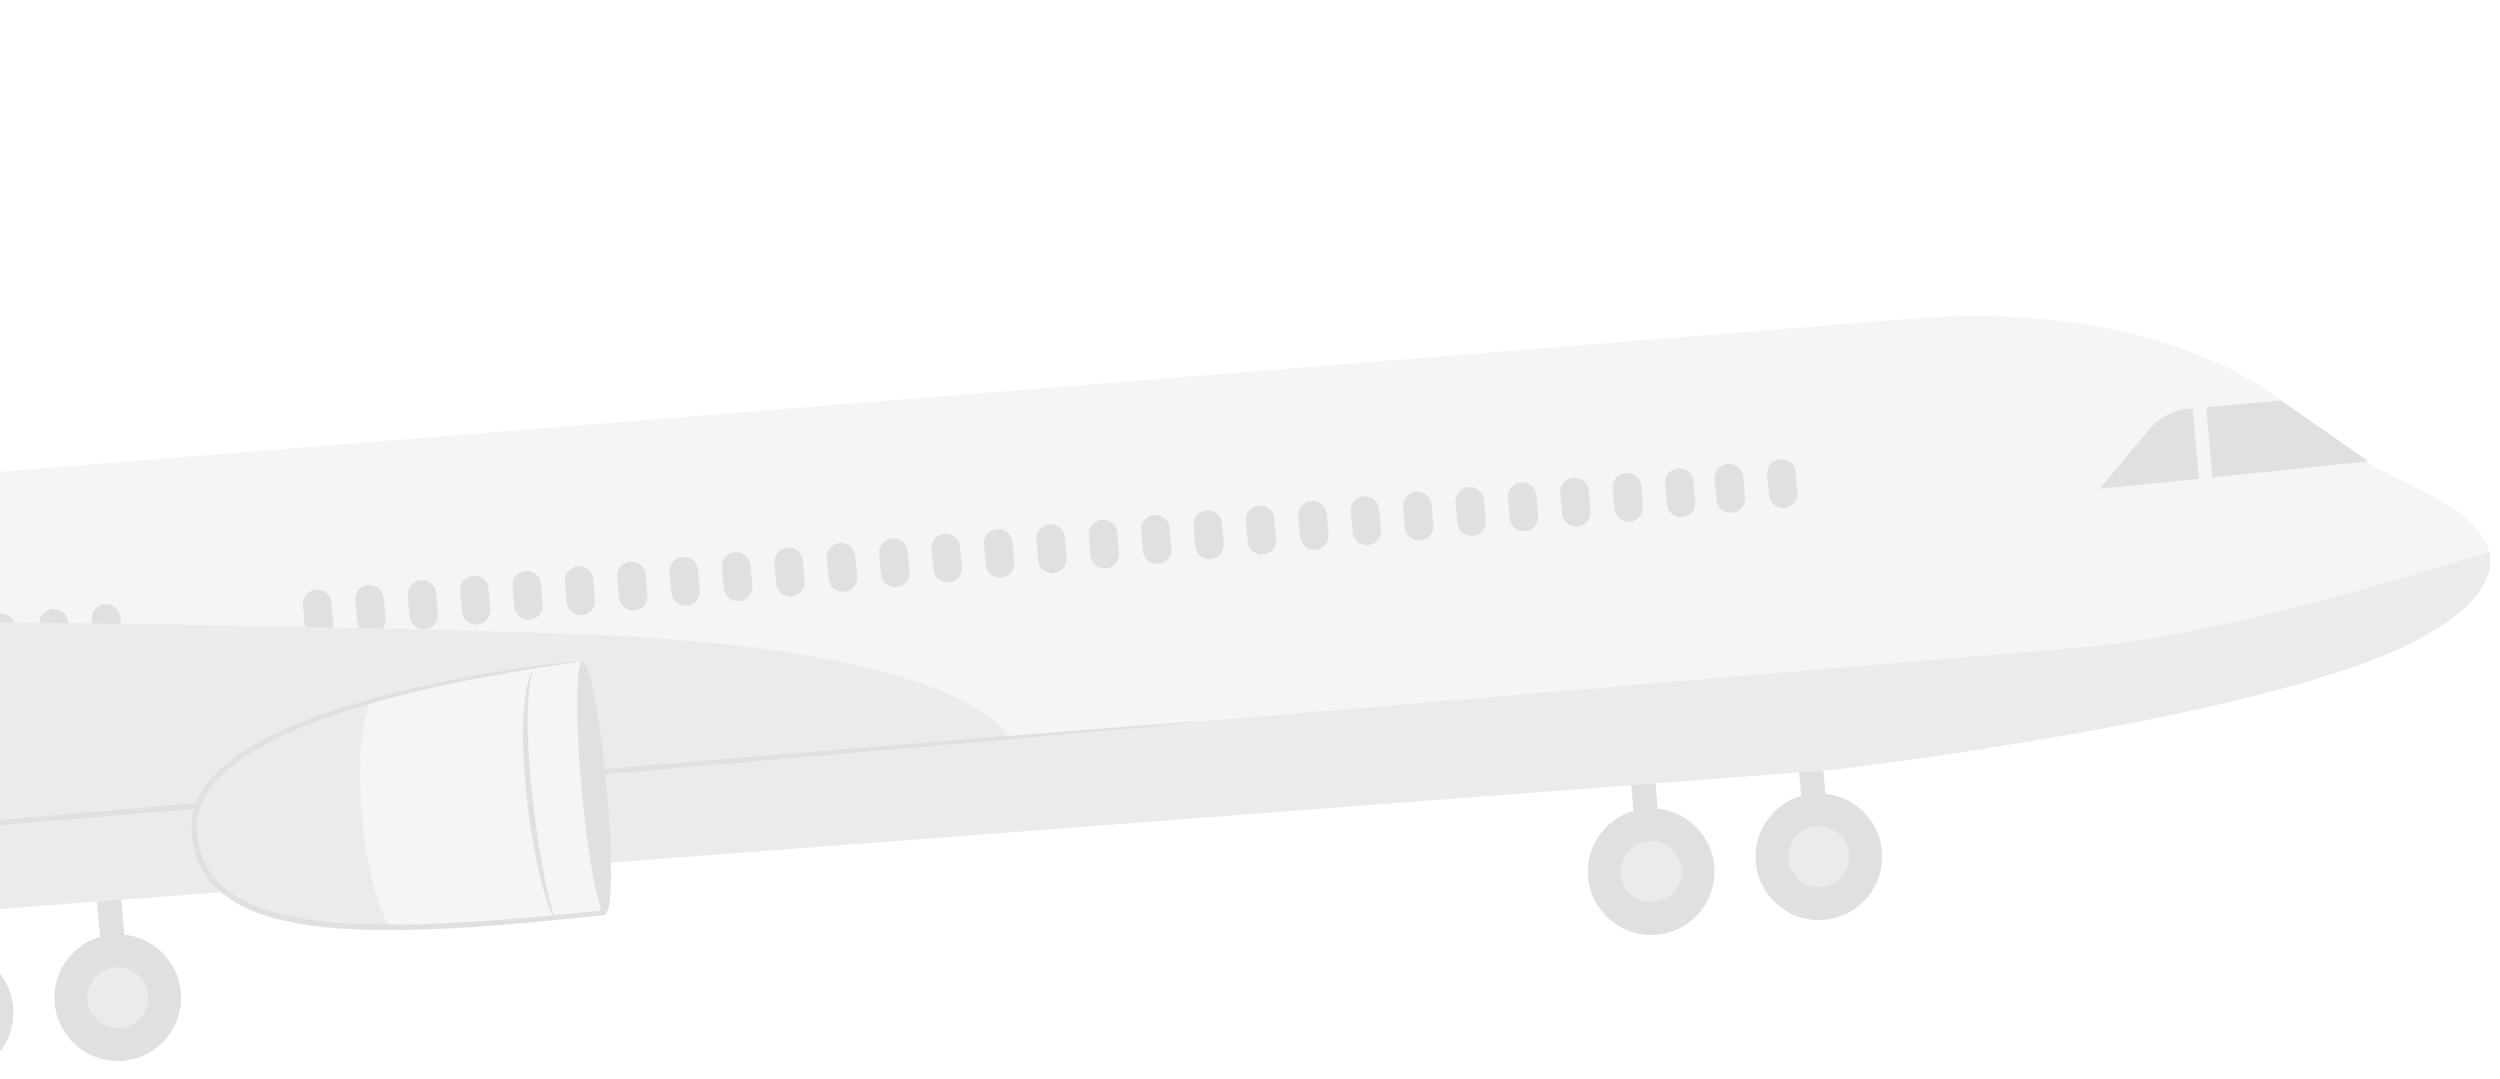
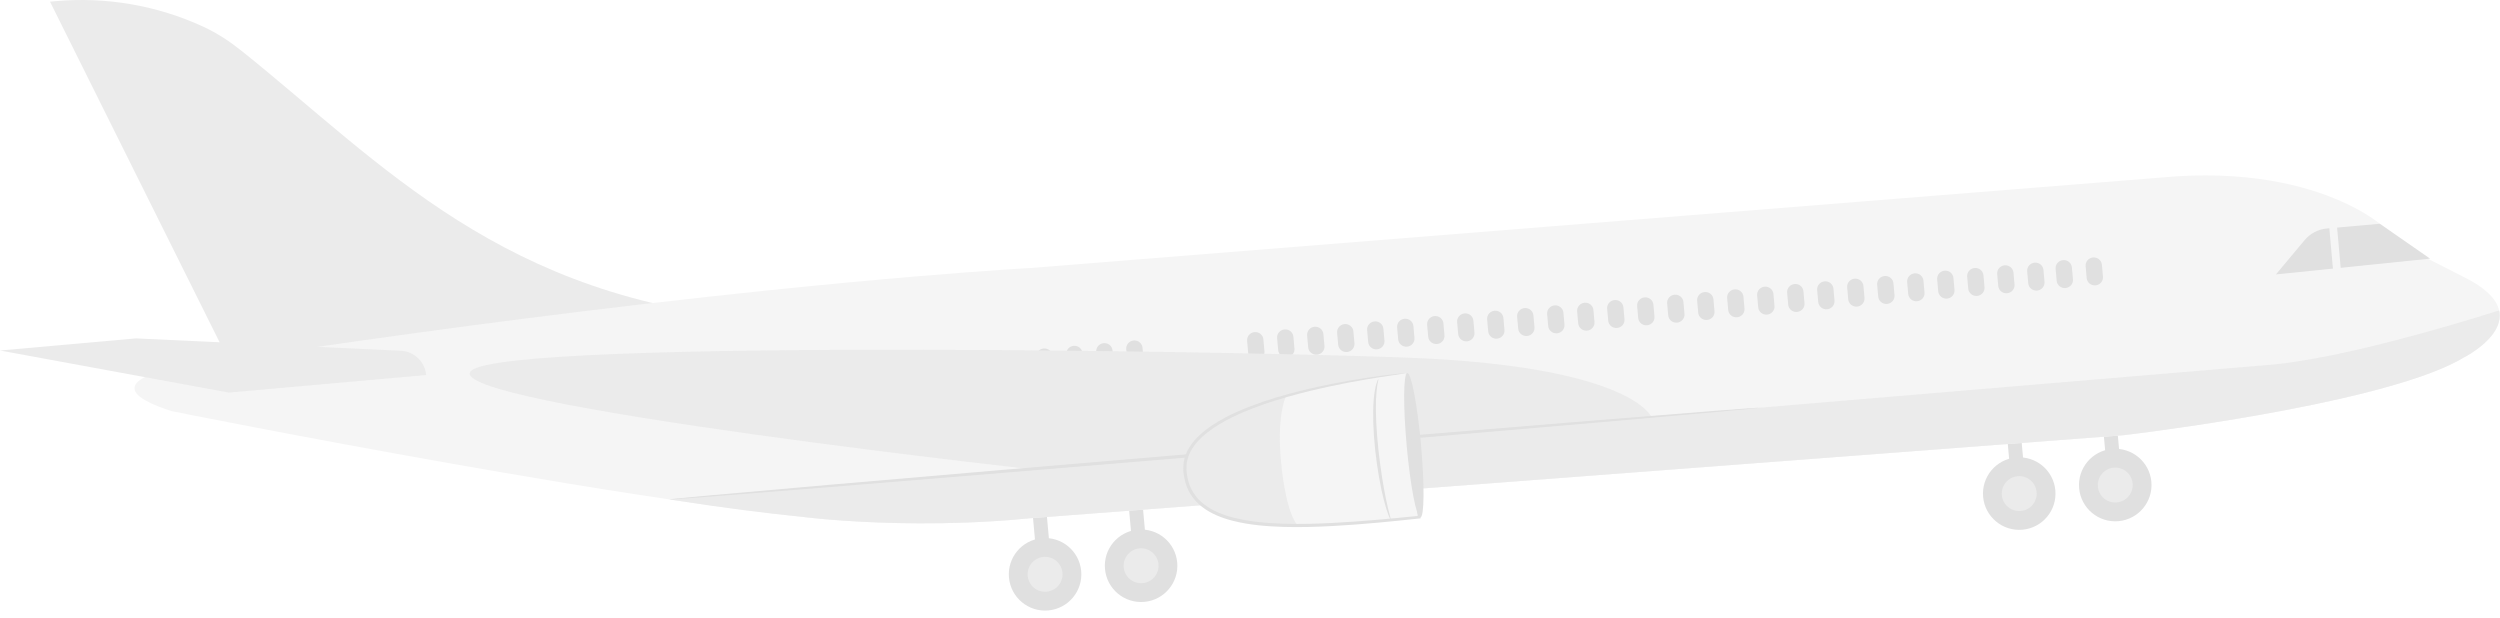
- <svg xmlns="http://www.w3.org/2000/svg" width="197" height="85" viewBox="0 0 197 85" fill="none">
-   <path d="M-3.917 69.214L-5.832 69.388L-4.92 79.436L-3.005 79.263L-3.917 69.214Z" fill="#E0E0E0" />
-   <path d="M-3.481 84.762C-0.736 84.513 1.287 82.086 1.038 79.342C0.788 76.597 -1.639 74.574 -4.383 74.823C-7.128 75.072 -9.151 77.499 -8.902 80.244C-8.653 82.989 -6.226 85.012 -3.481 84.762Z" fill="#E0E0E0" />
-   <path d="M-3.715 82.185C-2.394 82.066 -1.421 80.897 -1.54 79.577C-1.66 78.256 -2.828 77.282 -4.149 77.402C-5.47 77.522 -6.444 78.69 -6.324 80.011C-6.204 81.332 -5.036 82.305 -3.715 82.185Z" fill="#EBEBEB" />
-   <path d="M9.294 68.039L7.379 68.212L8.291 78.26L10.206 78.086L9.294 68.039Z" fill="#E0E0E0" />
-   <path d="M9.731 83.586C12.475 83.337 14.498 80.91 14.249 78.166C14 75.422 11.573 73.399 8.829 73.648C6.085 73.897 4.062 76.324 4.311 79.068C4.56 81.812 6.987 83.835 9.731 83.586Z" fill="#E0E0E0" />
-   <path d="M9.497 81.008C10.818 80.889 11.791 79.721 11.671 78.4C11.552 77.079 10.384 76.105 9.063 76.225C7.742 76.345 6.768 77.513 6.888 78.834C7.008 80.155 8.176 81.128 9.497 81.008Z" fill="#EBEBEB" />
-   <path d="M-42.579 44.842C-78.647 41.99 -95.091 23.325 -114.397 7.842C-116.063 6.505 -117.852 5.319 -119.793 4.427C-126.111 1.523 -133.096 0.305 -140.063 0.926L-140.854 0.997L-116.298 50.313L-42.579 44.842Z" fill="#EBEBEB" />
-   <path d="M130.125 58.109L128.211 58.282L129.123 68.33L131.037 68.156L130.125 58.109Z" fill="#E0E0E0" />
-   <path d="M130.563 73.656C133.307 73.407 135.33 70.98 135.08 68.236C134.831 65.492 132.405 63.469 129.661 63.718C126.916 63.967 124.894 66.394 125.143 69.138C125.392 71.882 127.818 73.905 130.563 73.656Z" fill="#E0E0E0" />
-   <path d="M130.329 71.078C131.649 70.959 132.623 69.79 132.503 68.47C132.383 67.149 131.215 66.175 129.894 66.295C128.574 66.415 127.6 67.583 127.72 68.904C127.84 70.225 129.008 71.198 130.329 71.078Z" fill="#EBEBEB" />
-   <path d="M143.337 56.933L141.423 57.106L142.335 67.155L144.249 66.981L143.337 56.933Z" fill="#E0E0E0" />
-   <path d="M143.775 72.481C146.519 72.231 148.542 69.804 148.293 67.06C148.044 64.315 145.617 62.292 142.872 62.541C140.128 62.79 138.105 65.217 138.354 67.962C138.603 70.707 141.03 72.73 143.775 72.481Z" fill="#E0E0E0" />
-   <path d="M143.54 69.902C144.861 69.782 145.835 68.615 145.715 67.294C145.595 65.973 144.427 64.999 143.106 65.119C141.785 65.239 140.812 66.407 140.932 67.728C141.052 69.049 142.22 70.022 143.54 69.902Z" fill="#EBEBEB" />
-   <path d="M-129.209 54.362C-129.206 54.398 -129.191 54.43 -129.183 54.466C-129.17 54.493 -129.162 54.525 -129.148 54.556C-129.134 54.586 -129.12 54.624 -129.1 54.664C-129.082 54.695 -129.062 54.731 -129.037 54.766C-128.987 54.853 -128.919 54.939 -128.836 55.024C-128.801 55.064 -128.765 55.103 -128.723 55.143C-128.706 55.162 -128.682 55.188 -128.659 55.208C-128.624 55.238 -128.589 55.273 -128.548 55.306C-128.345 55.466 -128.103 55.644 -127.801 55.817C-127.568 55.952 -127.308 56.091 -127.009 56.236C-126.289 56.576 -125.373 56.931 -124.224 57.304C-124.179 57.316 -124.134 57.33 -124.09 57.346C-124.09 57.346 -106.307 60.917 -85.296 64.617C-83.204 64.985 -81.083 65.357 -78.943 65.722C-75.959 66.238 -72.943 66.746 -69.933 67.244C-66.49 67.811 -63.055 68.363 -59.688 68.876C-51.318 70.171 -43.342 71.266 -36.658 71.966C-36.658 71.966 -34.843 72.192 -31.746 72.406C-30.374 72.501 -28.748 72.593 -26.919 72.662C-23.484 72.794 -19.322 72.844 -14.722 72.67C-14.287 72.653 -13.841 72.63 -13.401 72.612C-12.73 72.584 -12.054 72.546 -11.373 72.507C-11.141 72.493 -10.916 72.478 -10.686 72.463C-10.31 72.44 -9.93 72.416 -9.561 72.388C-9.238 72.365 -8.923 72.337 -8.596 72.314C-7.637 72.239 -6.659 72.152 -5.675 72.054L144.378 60.662C144.378 60.662 144.389 60.661 144.399 60.66L144.448 60.656C144.448 60.656 144.502 60.651 144.592 60.638C144.64 60.634 144.698 60.623 144.762 60.617C144.8 60.609 144.848 60.604 144.895 60.6C144.987 60.592 145.093 60.577 145.211 60.561C145.279 60.555 145.354 60.543 145.435 60.536C151.306 59.809 181.689 55.809 191.365 49.917C191.365 49.917 194.388 48.391 195.666 46.142C195.788 45.938 195.887 45.724 195.976 45.499C196.085 45.21 196.166 44.906 196.202 44.596C196.233 44.334 196.237 44.07 196.201 43.797C196.192 43.75 196.187 43.696 196.176 43.643C196.167 43.59 196.156 43.537 196.141 43.484C196.059 43.114 195.913 42.739 195.684 42.355C195.387 41.853 194.942 41.337 194.341 40.824C193.704 40.272 192.878 39.72 191.832 39.167L186.444 36.422L180.142 31.898C180.142 31.898 180.007 31.775 179.735 31.557C179.073 31.029 177.587 29.964 175.216 28.838C170.724 26.698 163.056 24.334 151.768 25.026L151.698 25.033L-6.042 37.652C-6.042 37.652 -6.167 37.658 -6.408 37.674C-6.445 37.677 -6.478 37.675 -6.52 37.678C-6.563 37.682 -6.607 37.681 -6.654 37.685C-6.778 37.696 -6.928 37.704 -7.093 37.714C-7.266 37.723 -7.454 37.734 -7.662 37.747C-7.749 37.75 -7.828 37.757 -7.915 37.764C-7.956 37.768 -8.001 37.772 -8.043 37.771C-8.129 37.779 -8.219 37.781 -8.316 37.789C-8.359 37.793 -8.406 37.798 -8.461 37.797C-8.551 37.806 -8.649 37.809 -8.751 37.818C-8.805 37.823 -8.857 37.827 -8.916 37.828C-9.018 37.837 -9.114 37.839 -9.227 37.849C-9.286 37.854 -9.345 37.86 -9.409 37.861C-9.517 37.865 -9.624 37.875 -9.736 37.885C-15.096 38.243 -26.29 39.088 -42.557 40.774C-47.564 41.296 -53.053 41.898 -58.998 42.589C-59.393 42.635 -59.788 42.681 -60.189 42.727C-60.568 42.772 -60.94 42.816 -61.32 42.86C-78.805 44.923 -100.078 47.751 -124.602 51.595C-124.602 51.595 -126.7 52.018 -128.069 52.798C-128.172 52.856 -128.269 52.919 -128.36 52.981C-128.411 53.013 -128.451 53.042 -128.497 53.074C-128.599 53.148 -128.695 53.225 -128.78 53.304C-128.824 53.351 -128.863 53.387 -128.903 53.433C-128.952 53.487 -128.991 53.533 -129.03 53.591C-129.063 53.637 -129.091 53.688 -129.119 53.739C-129.119 53.739 -129.123 53.744 -129.124 53.75C-129.146 53.796 -129.164 53.846 -129.181 53.891C-129.231 54.04 -129.239 54.202 -129.209 54.362Z" fill="#F5F5F5" />
-   <path d="M118.965 40.853C119.02 41.461 119.566 41.909 120.183 41.854C120.802 41.799 121.259 41.262 121.206 40.654L121.059 39.012C121.005 38.405 120.461 37.957 119.841 38.012C119.224 38.068 118.765 38.604 118.82 39.211L118.965 40.853Z" fill="#E0E0E0" />
-   <path d="M110.708 41.588C110.763 42.196 111.309 42.644 111.927 42.589C112.547 42.534 113.003 41.997 112.95 41.389L112.803 39.747C112.749 39.14 112.205 38.692 111.585 38.747C110.967 38.803 110.509 39.339 110.563 39.946L110.708 41.588Z" fill="#E0E0E0" />
-   <path d="M114.837 41.219C114.891 41.828 115.437 42.276 116.055 42.221C116.674 42.166 117.132 41.629 117.078 41.02L116.932 39.379C116.877 38.772 116.332 38.324 115.713 38.379C115.095 38.434 114.637 38.971 114.69 39.579L114.837 41.219Z" fill="#E0E0E0" />
-   <path d="M131.351 39.75C131.405 40.358 131.951 40.807 132.57 40.751C133.188 40.696 133.645 40.159 133.591 39.55L133.445 37.909C133.391 37.302 132.846 36.854 132.227 36.909C131.609 36.964 131.151 37.501 131.205 38.108L131.351 39.75Z" fill="#E0E0E0" />
-   <path d="M123.095 40.485C123.149 41.093 123.693 41.542 124.313 41.486C124.932 41.431 125.39 40.894 125.335 40.286L125.189 38.644C125.135 38.038 124.59 37.589 123.971 37.645C123.352 37.7 122.895 38.237 122.948 38.843L123.095 40.485Z" fill="#E0E0E0" />
-   <path d="M127.225 40.117C127.278 40.725 127.822 41.174 128.441 41.119C129.059 41.063 129.518 40.526 129.464 39.917L129.318 38.276C129.264 37.669 128.718 37.221 128.099 37.276C127.48 37.331 127.024 37.868 127.078 38.475L127.225 40.117Z" fill="#E0E0E0" />
-   <path d="M94.196 43.057C94.25 43.666 94.796 44.114 95.413 44.059C96.033 44.003 96.49 43.466 96.435 42.857L96.29 41.216C96.236 40.609 95.691 40.161 95.071 40.216C94.454 40.271 93.996 40.808 94.049 41.415L94.196 43.057Z" fill="#E0E0E0" />
-   <path d="M85.939 43.793C85.993 44.401 86.539 44.85 87.157 44.794C87.776 44.739 88.234 44.202 88.18 43.594L88.033 41.952C87.98 41.346 87.434 40.897 86.816 40.953C86.197 41.008 85.739 41.545 85.793 42.151L85.939 43.793Z" fill="#E0E0E0" />
-   <path d="M90.067 43.425C90.121 44.034 90.668 44.482 91.286 44.426C91.904 44.371 92.362 43.834 92.308 43.226L92.162 41.584C92.108 40.978 91.562 40.529 90.944 40.585C90.326 40.64 89.867 41.177 89.921 41.784L90.067 43.425Z" fill="#E0E0E0" />
-   <path d="M106.582 41.954C106.636 42.563 107.18 43.011 107.799 42.956C108.417 42.901 108.875 42.364 108.821 41.755L108.675 40.114C108.621 39.507 108.075 39.059 107.457 39.114C106.839 39.169 106.382 39.706 106.436 40.313L106.582 41.954Z" fill="#E0E0E0" />
-   <path d="M98.323 42.69C98.377 43.299 98.924 43.747 99.542 43.692C100.16 43.636 100.619 43.099 100.564 42.49L100.418 40.849C100.365 40.242 99.819 39.795 99.2 39.849C98.582 39.904 98.123 40.441 98.177 41.048L98.323 42.69Z" fill="#E0E0E0" />
-   <path d="M102.452 42.322C102.507 42.931 103.051 43.379 103.671 43.324C104.29 43.269 104.747 42.732 104.693 42.122L104.546 40.481C104.493 39.874 103.948 39.427 103.329 39.481C102.709 39.537 102.253 40.073 102.307 40.68L102.452 42.322Z" fill="#E0E0E0" />
-   <path d="M69.425 45.263C69.48 45.871 70.026 46.319 70.644 46.264C71.262 46.209 71.72 45.672 71.666 45.063L71.519 43.422C71.466 42.815 70.921 42.368 70.302 42.422C69.684 42.477 69.225 43.014 69.28 43.621L69.425 45.263Z" fill="#E0E0E0" />
-   <path d="M61.169 45.998C61.224 46.607 61.768 47.055 62.387 47C63.005 46.944 63.464 46.407 63.41 45.798L63.264 44.157C63.21 43.55 62.664 43.102 62.045 43.157C61.426 43.212 60.969 43.749 61.023 44.356L61.169 45.998Z" fill="#E0E0E0" />
-   <path d="M65.298 45.63C65.351 46.239 65.897 46.687 66.515 46.632C67.133 46.577 67.592 46.04 67.537 45.431L67.391 43.789C67.337 43.182 66.791 42.735 66.173 42.789C65.555 42.845 65.097 43.381 65.151 43.988L65.298 45.63Z" fill="#E0E0E0" />
-   <path d="M81.811 44.161C81.865 44.769 82.41 45.217 83.028 45.162C83.647 45.107 84.105 44.57 84.051 43.962L83.905 42.32C83.85 41.713 83.305 41.265 82.686 41.321C82.069 41.376 81.611 41.912 81.665 42.519L81.811 44.161Z" fill="#E0E0E0" />
-   <path d="M73.555 44.895C73.609 45.503 74.153 45.952 74.772 45.896C75.391 45.841 75.849 45.304 75.794 44.695L75.649 43.054C75.594 42.447 75.049 41.999 74.43 42.054C73.812 42.11 73.355 42.646 73.409 43.253L73.555 44.895Z" fill="#E0E0E0" />
-   <path d="M77.683 44.528C77.737 45.136 78.282 45.584 78.9 45.529C79.519 45.474 79.976 44.937 79.922 44.329L79.776 42.687C79.722 42.08 79.177 41.632 78.558 41.687C77.941 41.743 77.483 42.279 77.536 42.886L77.683 44.528Z" fill="#E0E0E0" />
-   <path d="M44.655 47.468C44.709 48.076 45.254 48.524 45.873 48.469C46.492 48.414 46.95 47.877 46.896 47.269L46.75 45.627C46.695 45.021 46.149 44.572 45.531 44.628C44.913 44.683 44.455 45.22 44.509 45.827L44.655 47.468Z" fill="#E0E0E0" />
-   <path d="M36.399 48.203C36.453 48.811 36.998 49.26 37.617 49.204C38.236 49.149 38.693 48.612 38.638 48.003L38.492 46.362C38.438 45.756 37.894 45.307 37.276 45.363C36.656 45.418 36.199 45.955 36.253 46.561L36.399 48.203Z" fill="#E0E0E0" />
-   <path d="M40.528 47.836C40.581 48.444 41.127 48.893 41.746 48.837C42.365 48.782 42.821 48.245 42.767 47.637L42.621 45.995C42.567 45.389 42.023 44.94 41.404 44.995C40.785 45.051 40.327 45.588 40.382 46.194L40.528 47.836Z" fill="#E0E0E0" />
-   <path d="M57.041 46.365C57.095 46.974 57.639 47.422 58.257 47.367C58.877 47.312 59.334 46.774 59.279 46.166L59.134 44.524C59.08 43.917 58.535 43.47 57.915 43.524C57.298 43.58 56.841 44.116 56.895 44.723L57.041 46.365Z" fill="#E0E0E0" />
-   <path d="M48.785 47.1C48.839 47.709 49.384 48.157 50.002 48.102C50.62 48.046 51.078 47.51 51.025 46.901L50.878 45.26C50.824 44.653 50.279 44.205 49.66 44.26C49.042 44.315 48.585 44.852 48.638 45.459L48.785 47.1Z" fill="#E0E0E0" />
-   <path d="M52.912 46.733C52.967 47.342 53.512 47.79 54.132 47.734C54.749 47.679 55.206 47.142 55.152 46.534L55.005 44.893C54.952 44.286 54.408 43.837 53.79 43.893C53.17 43.948 52.712 44.485 52.767 45.092L52.912 46.733Z" fill="#E0E0E0" />
-   <path d="M139.393 39.034C139.447 39.642 139.992 40.091 140.61 40.035C141.229 39.98 141.688 39.443 141.633 38.835L141.487 37.193C141.433 36.587 140.887 36.138 140.268 36.194C139.65 36.249 139.193 36.785 139.247 37.392L139.393 39.034Z" fill="#E0E0E0" />
-   <path d="M135.264 39.401C135.318 40.009 135.862 40.458 136.482 40.402C137.101 40.347 137.557 39.81 137.504 39.201L137.358 37.56C137.303 36.954 136.759 36.505 136.14 36.561C135.52 36.616 135.064 37.153 135.118 37.759L135.264 39.401Z" fill="#E0E0E0" />
-   <path d="M32.271 48.571C32.325 49.179 32.87 49.627 33.489 49.572C34.107 49.517 34.563 48.98 34.51 48.371L34.364 46.729C34.309 46.123 33.765 45.675 33.147 45.729C32.528 45.785 32.071 46.321 32.126 46.928L32.271 48.571Z" fill="#E0E0E0" />
-   <path d="M24.014 49.305C24.068 49.914 24.613 50.362 25.232 50.307C25.85 50.252 26.308 49.714 26.253 49.106L26.108 47.464C26.053 46.857 25.508 46.409 24.89 46.464C24.271 46.52 23.814 47.056 23.868 47.663L24.014 49.305Z" fill="#E0E0E0" />
-   <path d="M28.142 48.938C28.195 49.547 28.741 49.995 29.36 49.94C29.979 49.885 30.437 49.347 30.383 48.738L30.237 47.097C30.183 46.49 29.637 46.043 29.018 46.097C28.399 46.153 27.941 46.689 27.995 47.296L28.142 48.938Z" fill="#E0E0E0" />
-   <path d="M-5.003 51.562C-4.95 52.168 -4.404 52.617 -3.785 52.562C-3.167 52.507 -2.708 51.969 -2.763 51.362L-2.909 49.721C-2.962 49.114 -3.509 48.666 -4.127 48.721C-4.745 48.776 -5.204 49.314 -5.15 49.92L-5.003 51.562Z" fill="#E0E0E0" />
-   <path d="M-13.259 52.296C-13.205 52.903 -12.66 53.352 -12.042 53.297C-11.423 53.242 -10.965 52.704 -11.02 52.097L-11.165 50.456C-11.219 49.849 -11.765 49.401 -12.383 49.456C-13.002 49.511 -13.459 50.048 -13.405 50.655L-13.259 52.296Z" fill="#E0E0E0" />
-   <path d="M-9.132 51.929C-9.077 52.536 -8.531 52.985 -7.913 52.93C-7.294 52.875 -6.836 52.337 -6.89 51.729L-7.037 50.089C-7.09 49.482 -7.635 49.034 -8.255 49.089C-8.873 49.144 -9.331 49.682 -9.278 50.288L-9.132 51.929Z" fill="#E0E0E0" />
-   <path d="M7.382 50.459C7.436 51.066 7.983 51.515 8.6 51.46C9.219 51.404 9.677 50.867 9.623 50.26L9.477 48.618C9.423 48.012 8.877 47.563 8.258 47.619C7.64 47.674 7.182 48.211 7.236 48.818L7.382 50.459Z" fill="#E0E0E0" />
-   <path d="M-0.874 51.194C-0.82 51.8 -0.275 52.249 0.343 52.194C0.962 52.139 1.419 51.601 1.365 50.995L1.219 49.353C1.165 48.746 0.62 48.298 0.001 48.353C-0.617 48.409 -1.074 48.945 -1.019 49.552L-0.874 51.194Z" fill="#E0E0E0" />
-   <path d="M3.254 50.827C3.309 51.434 3.854 51.883 4.472 51.827C5.091 51.772 5.548 51.234 5.494 50.628L5.348 48.986C5.294 48.38 4.749 47.931 4.129 47.987C3.512 48.042 3.055 48.578 3.109 49.185L3.254 50.827Z" fill="#E0E0E0" />
-   <path d="M-29.772 53.767C-29.718 54.373 -29.173 54.823 -28.555 54.767C-27.936 54.712 -27.479 54.175 -27.533 53.568L-27.68 51.926C-27.733 51.32 -28.277 50.871 -28.897 50.927C-29.515 50.982 -29.972 51.519 -29.918 52.125L-29.772 53.767Z" fill="#E0E0E0" />
-   <path d="M-33.901 54.134C-33.847 54.742 -33.303 55.19 -32.685 55.135C-32.065 55.079 -31.608 54.542 -31.663 53.935L-31.808 52.294C-31.862 51.687 -32.407 51.239 -33.026 51.294C-33.644 51.349 -34.101 51.886 -34.047 52.492L-33.901 54.134Z" fill="#E0E0E0" />
-   <path d="M-17.389 52.664C-17.335 53.271 -16.789 53.72 -16.17 53.665C-15.552 53.609 -15.095 53.072 -15.149 52.465L-15.295 50.824C-15.349 50.218 -15.894 49.77 -16.512 49.824C-17.131 49.879 -17.589 50.416 -17.535 51.023L-17.389 52.664Z" fill="#E0E0E0" />
-   <path d="M-25.646 53.399C-25.592 54.006 -25.045 54.455 -24.426 54.4C-23.808 54.344 -23.351 53.807 -23.405 53.2L-23.551 51.559C-23.605 50.952 -24.15 50.504 -24.768 50.559C-25.386 50.614 -25.846 51.151 -25.791 51.758L-25.646 53.399Z" fill="#E0E0E0" />
-   <path d="M-21.516 53.032C-21.462 53.639 -20.917 54.088 -20.299 54.033C-19.68 53.977 -19.223 53.44 -19.277 52.833L-19.423 51.192C-19.477 50.586 -20.021 50.137 -20.641 50.192C-21.259 50.247 -21.716 50.784 -21.662 51.391L-21.516 53.032Z" fill="#E0E0E0" />
-   <path d="M-37.877 54.488C-37.823 55.094 -37.278 55.544 -36.66 55.488C-36.041 55.433 -35.583 54.895 -35.637 54.289L-35.782 52.647C-35.836 52.041 -36.383 51.593 -37.002 51.648C-37.619 51.703 -38.077 52.239 -38.024 52.846L-37.877 54.488Z" fill="#E0E0E0" />
-   <path d="M196.177 43.644C196.168 43.591 196.157 43.538 196.142 43.486C187.378 46.239 174.494 49.909 165.331 50.903L-55.651 69.488C-47.282 70.782 -43.342 71.264 -36.658 71.964C-36.658 71.964 -34.843 72.191 -31.746 72.404C-30.374 72.5 -28.748 72.591 -26.919 72.66C-23.485 72.792 -19.323 72.842 -14.722 72.669C-14.287 72.652 -13.841 72.629 -13.401 72.61C-12.73 72.583 -12.053 72.544 -11.373 72.505C-11.141 72.491 -10.917 72.476 -10.686 72.461C-10.31 72.438 -9.93 72.414 -9.561 72.387C-9.238 72.363 -8.923 72.336 -8.596 72.312C-7.637 72.238 -6.659 72.151 -5.675 72.052L144.378 60.66C144.378 60.66 144.389 60.661 144.399 60.66L144.448 60.655C144.448 60.655 144.502 60.65 144.591 60.637C144.639 60.632 144.698 60.622 144.762 60.616C144.8 60.607 144.848 60.603 144.895 60.599C144.987 60.59 145.093 60.575 145.21 60.56C145.279 60.553 145.354 60.541 145.435 60.534C151.306 59.806 181.689 55.807 191.365 49.915C191.365 49.915 194.388 48.39 195.666 46.14C195.787 45.936 195.887 45.722 195.975 45.498C196.085 45.208 196.166 44.904 196.202 44.595C196.233 44.332 196.236 44.069 196.201 43.796C196.192 43.751 196.187 43.697 196.177 43.644Z" fill="#EBEBEB" />
-   <path d="M79.489 58.123C79.489 58.123 76.905 51.585 48.766 50.105C32.372 49.241 -78.186 47.173 -82.912 51.797C-87.638 56.422 -1.68 65.805 -1.68 65.805L79.489 58.123Z" fill="#EBEBEB" />
-   <path d="M-89.095 52.369L-116.263 54.788L-147.735 48.996L-129.031 47.331L-92.602 49.031C-90.759 49.103 -89.258 50.533 -89.095 52.369Z" fill="#EBEBEB" />
-   <path d="M94.388 56.87C94.399 56.993 60.817 59.918 19.39 63.402C-22.05 66.888 -55.642 69.613 -55.653 69.489C-55.663 69.365 -22.087 66.442 19.353 62.956C60.779 59.472 94.378 56.748 94.388 56.87Z" fill="#E0E0E0" />
-   <path d="M45.708 52.123C45.708 52.123 14.72 55.257 15.298 65.398C15.803 74.248 28.807 73.902 47.539 71.93L45.708 52.123Z" fill="#F5F5F5" />
-   <path d="M47.712 71.965C48.255 71.916 48.291 67.43 47.794 61.946C47.296 56.462 46.452 52.056 45.909 52.105C45.366 52.154 45.329 56.64 45.827 62.124C46.325 67.609 47.169 72.015 47.712 71.965Z" fill="#E0E0E0" />
-   <path d="M43.646 72.328C43.617 72.339 43.499 72.089 43.309 71.624C43.134 71.154 42.911 70.464 42.688 69.6C42.237 67.869 41.794 65.438 41.494 62.73C41.205 60.021 41.142 57.543 41.286 55.756C41.367 54.862 41.498 54.144 41.626 53.658C41.788 53.178 41.89 52.923 41.92 52.932C41.948 52.944 41.902 53.218 41.795 53.696C41.722 54.185 41.64 54.892 41.601 55.775C41.539 57.542 41.651 59.992 41.939 62.683C42.237 65.372 42.627 67.794 42.996 69.528C43.349 71.268 43.71 72.302 43.646 72.328Z" fill="#E0E0E0" />
-   <path d="M30.859 73.08C21.482 73.096 15.634 71.275 15.298 65.398C15.014 60.431 21.699 57.315 29.211 55.254C29.211 55.254 27.922 57.945 28.534 64.301C29.262 71.843 30.859 73.08 30.859 73.08Z" fill="#EBEBEB" />
-   <path d="M45.708 52.123C45.714 52.115 45.731 52.231 45.759 52.461C45.789 52.724 45.827 53.064 45.875 53.494C45.975 54.444 46.114 55.782 46.291 57.473C46.638 60.976 47.13 65.934 47.722 71.913L47.741 72.094L47.558 72.113C43.932 72.501 39.919 72.915 35.608 73.151C33.453 73.263 31.223 73.339 28.935 73.273C26.65 73.2 24.292 73.03 21.954 72.444C20.417 72.06 18.911 71.47 17.658 70.505C16.409 69.546 15.514 68.127 15.245 66.621C15.153 66.25 15.131 65.87 15.089 65.496C15.086 65.119 15.096 64.73 15.139 64.356C15.285 63.612 15.537 62.89 15.95 62.279C16.744 61.032 17.86 60.104 18.996 59.33C21.294 57.797 23.746 56.857 26.034 56.051C28.338 55.276 30.528 54.698 32.536 54.23C36.56 53.304 39.862 52.802 42.146 52.492C43.288 52.338 44.178 52.24 44.782 52.182C45.063 52.159 45.29 52.14 45.471 52.124C45.624 52.115 45.718 52.117 45.708 52.123C45.698 52.129 45.633 52.148 45.477 52.17C45.298 52.197 45.073 52.23 44.794 52.272C44.161 52.367 43.285 52.498 42.172 52.664C39.899 53.028 36.609 53.577 32.611 54.539C30.613 55.025 28.438 55.618 26.154 56.402C23.891 57.215 21.463 58.164 19.227 59.672C18.124 60.429 17.052 61.334 16.314 62.505C15.926 63.078 15.703 63.743 15.568 64.423C15.532 64.767 15.523 65.116 15.525 65.468C15.566 65.823 15.586 66.184 15.676 66.533C15.933 67.952 16.759 69.25 17.934 70.156C19.113 71.063 20.563 71.638 22.066 72.011C24.349 72.586 26.682 72.758 28.949 72.834C31.219 72.901 33.44 72.832 35.587 72.727C39.883 72.504 43.894 72.11 47.521 71.747L47.356 71.948C46.847 66.011 46.425 61.086 46.127 57.608C45.99 55.895 45.88 54.541 45.803 53.577C45.77 53.132 45.745 52.778 45.724 52.506C45.706 52.26 45.702 52.13 45.708 52.123Z" fill="#E0E0E0" />
-   <path d="M179.735 31.557L172.457 32.205C171.257 32.313 170.148 32.891 169.376 33.815L165.434 38.527L186.642 36.355L179.735 31.557Z" fill="#E0E0E0" />
-   <path d="M172.749 31.82L173.295 37.94L174.364 37.844L173.819 31.725L172.749 31.82Z" fill="#F5F5F5" />
+ <svg xmlns="http://www.w3.org/2000/svg" width="344" height="85" viewBox="0 0 344 85" fill="none">
+   <path d="M143.817 68.447L141.902 68.621L142.814 78.669L144.729 78.495L143.817 68.447Z" fill="#E0E0E0" />
+   <path d="M144.254 83.995C146.998 83.746 149.022 81.319 148.772 78.574C148.523 75.829 146.096 73.806 143.351 74.055C140.607 74.304 138.584 76.731 138.833 79.476C139.082 82.221 141.509 84.244 144.254 83.995Z" fill="#E0E0E0" />
+   <path d="M144.02 81.418C145.341 81.298 146.314 80.13 146.194 78.809C146.074 77.488 144.906 76.514 143.586 76.634C142.265 76.754 141.291 77.922 141.411 79.243C141.531 80.564 142.699 81.537 144.02 81.418Z" fill="#EBEBEB" />
+   <path d="M157.028 67.271L155.114 67.445L156.026 77.492L157.94 77.318L157.028 67.271Z" fill="#E0E0E0" />
+   <path d="M157.466 82.818C160.21 82.569 162.233 80.142 161.984 77.398C161.735 74.654 159.308 72.631 156.564 72.88C153.819 73.129 151.797 75.556 152.046 78.3C152.295 81.044 154.722 83.067 157.466 82.818Z" fill="#E0E0E0" />
+   <path d="M157.232 80.241C158.553 80.121 159.526 78.953 159.406 77.632C159.286 76.311 158.118 75.338 156.798 75.457C155.477 75.577 154.503 76.745 154.623 78.066C154.743 79.387 155.911 80.361 157.232 80.241Z" fill="#EBEBEB" />
+   <path d="M105.156 44.074C69.088 41.222 52.643 22.557 33.338 7.074C31.672 5.737 29.883 4.551 27.942 3.659C21.624 0.755 14.639 -0.463 7.671 0.158L6.881 0.229L31.436 49.545L105.156 44.074Z" fill="#EBEBEB" />
+   <path d="M277.86 57.341L275.946 57.515L276.858 67.562L278.772 67.388L277.86 57.341Z" fill="#E0E0E0" />
+   <path d="M278.297 72.888C281.042 72.639 283.064 70.212 282.815 67.468C282.566 64.724 280.14 62.701 277.395 62.95C274.651 63.199 272.628 65.626 272.877 68.37C273.127 71.114 275.553 73.137 278.297 72.888Z" fill="#E0E0E0" />
+   <path d="M278.063 70.311C279.384 70.191 280.358 69.023 280.238 67.702C280.118 66.381 278.95 65.407 277.629 65.527C276.308 65.647 275.335 66.815 275.455 68.136C275.575 69.457 276.742 70.43 278.063 70.311Z" fill="#EBEBEB" />
+   <path d="M291.072 56.165L289.158 56.339L290.07 66.387L291.984 66.213L291.072 56.165Z" fill="#E0E0E0" />
+   <path d="M291.509 71.713C294.254 71.463 296.277 69.037 296.028 66.292C295.779 63.547 293.352 61.524 290.607 61.773C287.862 62.022 285.839 64.449 286.089 67.194C286.338 69.939 288.765 71.962 291.509 71.713Z" fill="#E0E0E0" />
+   <path d="M291.275 69.135C292.596 69.015 293.57 67.847 293.45 66.526C293.33 65.205 292.162 64.231 290.841 64.351C289.52 64.471 288.547 65.639 288.667 66.96C288.786 68.281 289.954 69.254 291.275 69.135Z" fill="#EBEBEB" />
+   <path d="M18.526 53.594C18.529 53.631 18.543 53.662 18.552 53.699C18.564 53.725 18.573 53.757 18.587 53.789C18.601 53.818 18.614 53.856 18.634 53.896C18.653 53.928 18.672 53.964 18.698 53.998C18.748 54.085 18.816 54.172 18.898 54.256C18.934 54.296 18.97 54.335 19.012 54.375C19.029 54.395 19.053 54.42 19.075 54.44C19.111 54.47 19.146 54.505 19.187 54.538C19.39 54.698 19.632 54.876 19.934 55.049C20.167 55.184 20.426 55.323 20.726 55.468C21.446 55.808 22.362 56.163 23.511 56.536C23.555 56.549 23.601 56.562 23.644 56.578C23.644 56.578 41.428 60.149 62.439 63.85C64.531 64.217 66.652 64.59 68.792 64.954C71.775 65.47 74.792 65.978 77.802 66.476C81.244 67.044 84.68 67.595 88.047 68.109C96.416 69.403 104.392 70.498 111.077 71.198C111.077 71.198 112.892 71.425 115.989 71.638C117.361 71.733 118.987 71.825 120.816 71.894C124.25 72.026 128.412 72.076 133.013 71.903C133.448 71.885 133.894 71.862 134.334 71.844C135.005 71.817 135.681 71.778 136.362 71.739C136.594 71.725 136.818 71.71 137.049 71.695C137.425 71.672 137.805 71.648 138.174 71.62C138.496 71.597 138.811 71.569 139.139 71.546C140.098 71.472 141.076 71.385 142.06 71.286L292.113 59.894C292.113 59.894 292.124 59.893 292.134 59.892L292.183 59.888C292.183 59.888 292.237 59.883 292.326 59.87C292.375 59.866 292.433 59.855 292.497 59.85C292.535 59.841 292.583 59.837 292.63 59.832C292.722 59.824 292.828 59.809 292.946 59.793C293.014 59.787 293.089 59.775 293.17 59.768C299.041 59.041 329.423 55.041 339.1 49.149C339.1 49.149 342.123 47.623 343.401 45.374C343.522 45.17 343.622 44.956 343.71 44.731C343.819 44.442 343.901 44.138 343.937 43.828C343.968 43.566 343.971 43.303 343.936 43.03C343.927 42.982 343.922 42.928 343.911 42.875C343.902 42.822 343.891 42.769 343.876 42.717C343.794 42.346 343.648 41.971 343.419 41.587C343.121 41.086 342.677 40.569 342.075 40.056C341.439 39.504 340.613 38.952 339.566 38.399L334.179 35.654L327.877 31.13C327.877 31.13 327.742 31.008 327.469 30.789C326.807 30.261 325.322 29.196 322.95 28.07C318.459 25.93 310.79 23.566 299.502 24.259L299.433 24.265L141.692 36.884C141.692 36.884 141.568 36.89 141.327 36.906C141.29 36.91 141.256 36.907 141.214 36.91C141.172 36.914 141.127 36.913 141.08 36.917C140.957 36.929 140.807 36.936 140.641 36.946C140.469 36.955 140.281 36.967 140.072 36.98C139.985 36.982 139.907 36.989 139.82 36.996C139.778 37 139.734 37.004 139.691 37.003C139.606 37.011 139.515 37.013 139.419 37.022C139.376 37.026 139.329 37.03 139.274 37.03C139.184 37.038 139.086 37.041 138.984 37.05C138.93 37.055 138.878 37.06 138.818 37.06C138.716 37.069 138.621 37.071 138.508 37.081C138.449 37.086 138.39 37.092 138.325 37.093C138.218 37.097 138.111 37.107 137.999 37.117C132.638 37.475 121.445 38.32 105.177 40.007C100.171 40.528 94.682 41.13 88.736 41.821C88.342 41.867 87.947 41.913 87.546 41.959C87.167 42.004 86.795 42.048 86.415 42.092C68.93 44.155 47.657 46.983 23.133 50.827C23.133 50.827 21.035 51.25 19.666 52.03C19.562 52.088 19.465 52.151 19.375 52.213C19.324 52.245 19.283 52.274 19.238 52.306C19.136 52.38 19.04 52.458 18.955 52.536C18.91 52.583 18.871 52.619 18.831 52.666C18.783 52.719 18.744 52.765 18.705 52.823C18.671 52.869 18.644 52.92 18.616 52.971C18.616 52.971 18.611 52.976 18.611 52.982C18.588 53.028 18.57 53.078 18.554 53.123C18.504 53.272 18.496 53.434 18.526 53.594Z" fill="#F5F5F5" />
+   <path d="M266.7 40.085C266.754 40.693 267.301 41.141 267.918 41.086C268.537 41.031 268.994 40.494 268.94 39.886L268.794 38.244C268.74 37.638 268.195 37.189 267.576 37.245C266.959 37.3 266.5 37.837 266.554 38.443L266.7 40.085Z" fill="#E0E0E0" />
+   <path d="M258.443 40.82C258.498 41.428 259.044 41.877 259.662 41.821C260.281 41.766 260.738 41.229 260.685 40.621L260.538 38.979C260.484 38.373 259.939 37.924 259.32 37.98C258.702 38.035 258.243 38.572 258.298 39.178L258.443 40.82Z" fill="#E0E0E0" />
+   <path d="M262.571 40.452C262.626 41.06 263.172 41.508 263.79 41.453C264.409 41.398 264.867 40.861 264.813 40.253L264.666 38.611C264.612 38.004 264.067 37.556 263.448 37.611C262.83 37.667 262.372 38.203 262.425 38.811L262.571 40.452Z" fill="#E0E0E0" />
+   <path d="M279.086 38.982C279.14 39.591 279.686 40.039 280.305 39.984C280.923 39.928 281.38 39.391 281.326 38.782L281.18 37.141C281.126 36.534 280.581 36.087 279.962 36.141C279.344 36.196 278.885 36.733 278.94 37.34L279.086 38.982Z" fill="#E0E0E0" />
+   <path d="M270.829 39.717C270.884 40.325 271.428 40.774 272.048 40.718C272.667 40.663 273.124 40.126 273.07 39.518L272.923 37.877C272.87 37.27 272.325 36.821 271.706 36.877C271.086 36.932 270.63 37.469 270.683 38.076L270.829 39.717Z" fill="#E0E0E0" />
+   <path d="M274.959 39.349C275.013 39.958 275.557 40.406 276.175 40.351C276.794 40.295 277.253 39.758 277.198 39.149L277.053 37.508C276.998 36.901 276.452 36.454 275.833 36.508C275.215 36.563 274.759 37.1 274.813 37.707L274.959 39.349Z" fill="#E0E0E0" />
+   <path d="M241.93 42.289C241.985 42.898 242.531 43.346 243.148 43.291C243.768 43.235 244.224 42.698 244.17 42.089L244.025 40.448C243.97 39.841 243.426 39.394 242.806 39.448C242.189 39.503 241.731 40.04 241.784 40.647L241.93 42.289Z" fill="#E0E0E0" />
+   <path d="M233.674 43.025C233.728 43.633 234.273 44.082 234.892 44.026C235.511 43.971 235.969 43.434 235.914 42.826L235.768 41.184C235.714 40.578 235.169 40.129 234.55 40.185C233.932 40.24 233.474 40.777 233.528 41.383L233.674 43.025Z" fill="#E0E0E0" />
+   <path d="M237.802 42.657C237.855 43.266 238.403 43.714 239.02 43.659C239.638 43.603 240.097 43.067 240.042 42.458L239.897 40.817C239.843 40.21 239.296 39.762 238.679 39.817C238.061 39.872 237.601 40.409 237.656 41.016L237.802 42.657Z" fill="#E0E0E0" />
+   <path d="M254.316 41.187C254.371 41.795 254.915 42.243 255.534 42.188C256.152 42.133 256.61 41.596 256.556 40.987L256.41 39.346C256.355 38.739 255.81 38.291 255.192 38.346C254.573 38.402 254.117 38.938 254.171 39.545L254.316 41.187Z" fill="#E0E0E0" />
+   <path d="M246.058 41.922C246.112 42.531 246.658 42.979 247.276 42.924C247.895 42.868 248.354 42.331 248.299 41.722L248.153 40.081C248.099 39.474 247.553 39.027 246.934 39.081C246.317 39.136 245.858 39.673 245.911 40.28L246.058 41.922Z" fill="#E0E0E0" />
+   <path d="M250.187 41.554C250.241 42.163 250.786 42.611 251.406 42.556C252.024 42.501 252.482 41.964 252.428 41.355L252.281 39.713C252.228 39.106 251.682 38.659 251.064 38.713C250.444 38.769 249.987 39.305 250.041 39.912L250.187 41.554Z" fill="#E0E0E0" />
+   <path d="M217.16 44.495C217.214 45.103 217.76 45.551 218.378 45.496C218.997 45.441 219.455 44.904 219.4 44.296L219.254 42.654C219.201 42.047 218.655 41.6 218.037 41.654C217.419 41.71 216.96 42.247 217.014 42.853L217.16 44.495Z" fill="#E0E0E0" />
+   <path d="M208.904 45.23C208.958 45.839 209.503 46.287 210.122 46.232C210.74 46.176 211.199 45.639 211.144 45.03L210.999 43.389C210.945 42.782 210.398 42.334 209.78 42.389C209.161 42.444 208.704 42.981 208.757 43.588L208.904 45.23Z" fill="#E0E0E0" />
+   <path d="M213.032 44.863C213.086 45.471 213.631 45.919 214.25 45.864C214.868 45.809 215.326 45.272 215.272 44.663L215.126 43.021C215.071 42.415 214.526 41.967 213.908 42.022C213.289 42.077 212.832 42.614 212.886 43.22L213.032 44.863Z" fill="#E0E0E0" />
+   <path d="M229.546 43.393C229.6 44.001 230.145 44.45 230.763 44.394C231.382 44.339 231.84 43.802 231.786 43.194L231.639 41.552C231.585 40.946 231.04 40.497 230.421 40.553C229.803 40.608 229.346 41.145 229.4 41.751L229.546 43.393Z" fill="#E0E0E0" />
+   <path d="M221.29 44.127C221.344 44.735 221.888 45.184 222.507 45.128C223.126 45.073 223.583 44.536 223.529 43.927L223.383 42.286C223.329 41.68 222.784 41.231 222.165 41.287C221.546 41.342 221.09 41.879 221.144 42.485L221.29 44.127Z" fill="#E0E0E0" />
+   <path d="M225.417 43.76C225.472 44.368 226.017 44.816 226.634 44.761C227.254 44.706 227.711 44.169 227.657 43.561L227.511 41.919C227.456 41.313 226.912 40.864 226.292 40.92C225.675 40.975 225.218 41.511 225.271 42.118L225.417 43.76Z" fill="#E0E0E0" />
+   <path d="M192.389 46.7C192.444 47.309 192.989 47.756 193.608 47.702C194.227 47.646 194.684 47.109 194.631 46.501L194.484 44.86C194.43 44.253 193.884 43.805 193.266 43.86C192.647 43.915 192.19 44.452 192.244 45.059L192.389 46.7Z" fill="#E0E0E0" />
+   <path d="M184.134 47.435C184.188 48.044 184.733 48.492 185.352 48.437C185.971 48.381 186.428 47.844 186.373 47.235L186.227 45.595C186.173 44.988 185.629 44.539 185.01 44.595C184.391 44.65 183.934 45.187 183.988 45.794L184.134 47.435Z" fill="#E0E0E0" />
+   <path d="M188.263 47.068C188.316 47.676 188.862 48.125 189.48 48.069C190.1 48.014 190.556 47.477 190.502 46.869L190.356 45.227C190.302 44.621 189.757 44.172 189.139 44.228C188.52 44.283 188.062 44.82 188.116 45.426L188.263 47.068Z" fill="#E0E0E0" />
+   <path d="M204.776 45.597C204.83 46.206 205.374 46.654 205.992 46.599C206.612 46.544 207.068 46.006 207.014 45.398L206.869 43.756C206.814 43.149 206.27 42.702 205.65 42.756C205.032 42.812 204.575 43.348 204.63 43.955L204.776 45.597Z" fill="#E0E0E0" />
+   <path d="M196.52 46.332C196.574 46.941 197.119 47.389 197.736 47.334C198.355 47.279 198.813 46.742 198.759 46.133L198.613 44.492C198.559 43.885 198.013 43.437 197.395 43.492C196.777 43.547 196.32 44.084 196.373 44.691L196.52 46.332Z" fill="#E0E0E0" />
+   <path d="M200.647 45.965C200.701 46.574 201.247 47.022 201.866 46.967C202.484 46.911 202.941 46.375 202.887 45.766L202.74 44.125C202.687 43.518 202.142 43.07 201.524 43.125C200.905 43.18 200.447 43.717 200.501 44.324L200.647 45.965Z" fill="#E0E0E0" />
+   <path d="M287.127 38.266C287.182 38.874 287.726 39.323 288.345 39.267C288.964 39.212 289.422 38.675 289.368 38.067L289.222 36.425C289.167 35.819 288.622 35.37 288.003 35.426C287.385 35.481 286.928 36.018 286.982 36.624L287.127 38.266Z" fill="#E0E0E0" />
+   <path d="M282.999 38.633C283.053 39.242 283.597 39.69 284.217 39.635C284.836 39.579 285.292 39.042 285.239 38.433L285.092 36.792C285.038 36.186 284.494 35.737 283.875 35.793C283.255 35.848 282.798 36.385 282.853 36.992L282.999 38.633Z" fill="#E0E0E0" />
+   <path d="M180.006 47.803C180.06 48.411 180.605 48.859 181.224 48.804C181.841 48.749 182.298 48.212 182.245 47.603L182.098 45.962C182.044 45.355 181.5 44.907 180.882 44.962C180.263 45.017 179.806 45.554 179.86 46.16L180.006 47.803Z" fill="#E0E0E0" />
+   <path d="M171.749 48.538C171.803 49.146 172.348 49.594 172.967 49.539C173.585 49.484 174.042 48.946 173.988 48.338L173.842 46.696C173.788 46.09 173.243 45.641 172.625 45.697C172.006 45.752 171.548 46.288 171.603 46.895L171.749 48.538Z" fill="#E0E0E0" />
+   <path d="M175.877 48.17C175.93 48.779 176.476 49.227 177.095 49.172C177.714 49.117 178.171 48.579 178.118 47.971L177.972 46.329C177.917 45.722 177.372 45.275 176.753 45.329C176.134 45.385 175.676 45.922 175.73 46.528L175.877 48.17Z" fill="#E0E0E0" />
+   <path d="M142.732 50.794C142.785 51.401 143.331 51.85 143.95 51.794C144.568 51.739 145.026 51.201 144.972 50.595L144.826 48.953C144.772 48.346 144.226 47.898 143.608 47.953C142.989 48.009 142.531 48.546 142.585 49.152L142.732 50.794Z" fill="#E0E0E0" />
+   <path d="M134.476 51.529C134.53 52.135 135.074 52.585 135.693 52.529C136.312 52.474 136.769 51.936 136.715 51.329L136.57 49.688C136.516 49.081 135.97 48.633 135.351 48.688C134.733 48.744 134.276 49.28 134.33 49.887L134.476 51.529Z" fill="#E0E0E0" />
+   <path d="M138.603 51.161C138.657 51.768 139.204 52.217 139.822 52.162C140.441 52.107 140.899 51.569 140.845 50.962L140.698 49.321C140.645 48.714 140.099 48.266 139.48 48.321C138.862 48.377 138.404 48.914 138.457 49.52L138.603 51.161Z" fill="#E0E0E0" />
+   <path d="M155.117 49.691C155.171 50.298 155.717 50.747 156.334 50.692C156.954 50.636 157.412 50.099 157.357 49.492L157.212 47.85C157.158 47.244 156.612 46.795 155.993 46.851C155.375 46.906 154.917 47.443 154.97 48.05L155.117 49.691Z" fill="#E0E0E0" />
+   <path d="M146.861 50.426C146.915 51.032 147.46 51.482 148.078 51.426C148.696 51.371 149.154 50.834 149.1 50.227L148.954 48.585C148.9 47.979 148.355 47.53 147.736 47.586C147.118 47.641 146.661 48.178 146.715 48.784L146.861 50.426Z" fill="#E0E0E0" />
+   <path d="M150.989 50.059C151.043 50.666 151.589 51.115 152.207 51.06C152.825 51.004 153.283 50.467 153.229 49.86L153.082 48.218C153.029 47.612 152.484 47.163 151.864 47.219C151.247 47.274 150.789 47.811 150.844 48.417L150.989 50.059Z" fill="#E0E0E0" />
+   <path d="M117.963 52.999C118.017 53.606 118.562 54.055 119.179 54C119.799 53.944 120.256 53.407 120.202 52.8L120.055 51.159C120.002 50.552 119.457 50.103 118.838 50.159C118.22 50.214 117.763 50.751 117.816 51.358L117.963 52.999Z" fill="#E0E0E0" />
+   <path d="M113.834 53.366C113.888 53.974 114.432 54.422 115.05 54.367C115.67 54.312 116.126 53.774 116.072 53.167L115.927 51.526C115.872 50.919 115.328 50.471 114.708 50.526C114.09 50.581 113.634 51.118 113.688 51.725L113.834 53.366Z" fill="#E0E0E0" />
+   <path d="M130.345 51.896C130.4 52.503 130.946 52.952 131.565 52.897C132.183 52.842 132.639 52.304 132.586 51.697L132.44 50.056C132.385 49.45 131.841 49.002 131.223 49.056C130.604 49.111 130.146 49.648 130.2 50.255L130.345 51.896Z" fill="#E0E0E0" />
+   <path d="M122.089 52.631C122.143 53.238 122.69 53.687 123.309 53.632C123.927 53.577 124.384 53.039 124.33 52.432L124.184 50.791C124.13 50.184 123.585 49.737 122.967 49.791C122.348 49.846 121.889 50.383 121.943 50.99L122.089 52.631Z" fill="#E0E0E0" />
+   <path d="M126.219 52.264C126.273 52.871 126.818 53.32 127.435 53.265C128.055 53.21 128.512 52.672 128.458 52.065L128.312 50.424C128.258 49.818 127.713 49.37 127.094 49.424C126.476 49.479 126.019 50.016 126.072 50.623L126.219 52.264Z" fill="#E0E0E0" />
+   <path d="M109.857 53.72C109.912 54.327 110.457 54.776 111.075 54.721C111.694 54.665 112.152 54.128 112.098 53.521L111.952 51.879C111.898 51.273 111.352 50.825 110.733 50.88C110.115 50.935 109.658 51.472 109.711 52.078L109.857 53.72Z" fill="#E0E0E0" />
+   <path d="M343.912 42.876C343.903 42.823 343.892 42.77 343.877 42.718C335.113 45.472 322.228 49.141 313.066 50.135L92.084 68.721C100.453 70.014 104.393 70.497 111.076 71.196C111.076 71.196 112.891 71.423 115.989 71.636C117.361 71.732 118.987 71.823 120.816 71.893C124.25 72.024 128.412 72.074 133.013 71.901C133.448 71.884 133.894 71.861 134.334 71.842C135.005 71.815 135.681 71.776 136.362 71.738C136.594 71.723 136.818 71.708 137.049 71.693C137.425 71.67 137.805 71.646 138.174 71.619C138.496 71.596 138.811 71.568 139.139 71.544C140.097 71.47 141.076 71.383 142.06 71.284L292.113 59.892C292.113 59.892 292.124 59.893 292.134 59.892L292.183 59.887C292.183 59.887 292.237 59.882 292.326 59.869C292.374 59.864 292.433 59.854 292.497 59.848C292.535 59.839 292.583 59.835 292.63 59.831C292.721 59.822 292.828 59.808 292.945 59.792C293.014 59.786 293.089 59.774 293.17 59.766C299.04 59.038 329.424 55.04 339.099 49.147C339.099 49.147 342.123 47.622 343.401 45.372C343.522 45.168 343.622 44.955 343.71 44.73C343.819 44.441 343.9 44.136 343.937 43.827C343.967 43.564 343.971 43.301 343.936 43.028C343.927 42.983 343.922 42.929 343.912 42.876Z" fill="#EBEBEB" />
+   <path d="M227.224 57.355C227.224 57.355 224.64 50.817 196.501 49.337C180.106 48.473 69.549 46.405 64.823 51.03C60.097 55.654 146.055 65.038 146.055 65.038L227.224 57.355Z" fill="#EBEBEB" />
+   <path d="M58.64 51.601L31.472 54.02L0 48.228L18.704 46.563L55.133 48.264C56.975 48.335 58.477 49.765 58.64 51.601Z" fill="#EBEBEB" />
+   <path d="M242.123 56.102C242.133 56.226 208.552 59.15 167.125 62.634C125.685 66.12 92.093 68.845 92.082 68.722C92.072 68.597 125.648 65.674 167.088 62.188C208.514 58.705 242.113 55.98 242.123 56.102Z" fill="#E0E0E0" />
+   <path d="M193.443 51.355C193.443 51.355 162.454 54.489 163.033 64.63C163.538 73.48 176.542 73.135 195.273 71.162L193.443 51.355Z" fill="#F5F5F5" />
+   <path d="M195.447 71.198C195.99 71.148 196.026 66.662 195.528 61.178C195.031 55.694 194.187 51.288 193.644 51.337C193.101 51.387 193.064 55.872 193.562 61.357C194.06 66.841 194.904 71.247 195.447 71.198Z" fill="#E0E0E0" />
+   <path d="M191.38 71.56C191.352 71.571 191.234 71.321 191.044 70.856C190.868 70.386 190.646 69.697 190.423 68.832C189.972 67.102 189.529 64.67 189.229 61.962C188.94 59.253 188.876 56.775 189.02 54.988C189.101 54.094 189.233 53.376 189.36 52.89C189.522 52.41 189.625 52.155 189.654 52.165C189.683 52.176 189.636 52.45 189.53 52.928C189.457 53.417 189.375 54.124 189.336 55.007C189.274 56.774 189.386 59.224 189.673 61.915C189.972 64.604 190.362 67.026 190.73 68.761C191.083 70.5 191.445 71.534 191.38 71.56Z" fill="#E0E0E0" />
+   <path d="M178.594 72.312C169.216 72.329 163.369 70.507 163.033 64.63C162.749 59.663 169.434 56.547 176.946 54.486C176.946 54.486 175.656 57.177 176.269 63.533C176.996 71.075 178.594 72.312 178.594 72.312Z" fill="#EBEBEB" />
+   <path d="M193.443 51.355C193.449 51.347 193.466 51.463 193.494 51.694C193.524 51.956 193.562 52.296 193.61 52.726C193.709 53.676 193.849 55.015 194.026 56.705C194.373 60.208 194.864 65.166 195.457 71.145L195.475 71.326L195.293 71.345C191.667 71.733 187.653 72.147 183.342 72.383C181.188 72.495 178.958 72.571 176.67 72.505C174.385 72.432 172.027 72.262 169.689 71.676C168.152 71.292 166.646 70.702 165.393 69.737C164.144 68.778 163.249 67.359 162.98 65.853C162.888 65.482 162.865 65.103 162.824 64.728C162.82 64.351 162.831 63.962 162.874 63.588C163.02 62.844 163.272 62.122 163.685 61.511C164.479 60.264 165.595 59.336 166.73 58.563C169.028 57.029 171.481 56.089 173.768 55.283C176.073 54.508 178.263 53.93 180.271 53.462C184.294 52.536 187.597 52.034 189.881 51.724C191.023 51.57 191.913 51.472 192.517 51.414C192.798 51.391 193.025 51.372 193.205 51.356C193.359 51.347 193.452 51.349 193.443 51.355C193.433 51.361 193.368 51.38 193.211 51.403C193.033 51.429 192.808 51.462 192.529 51.504C191.896 51.599 191.02 51.73 189.907 51.897C187.634 52.26 184.344 52.809 180.346 53.771C178.348 54.257 176.173 54.85 173.889 55.634C171.626 56.447 169.198 57.396 166.961 58.904C165.859 59.661 164.786 60.566 164.049 61.737C163.661 62.31 163.438 62.975 163.303 63.655C163.266 63.999 163.258 64.348 163.26 64.7C163.301 65.055 163.321 65.416 163.41 65.765C163.668 67.184 164.494 68.482 165.668 69.388C166.848 70.295 168.298 70.87 169.801 71.244C172.083 71.818 174.417 71.99 176.683 72.066C178.954 72.133 181.175 72.064 183.322 71.959C187.618 71.737 191.629 71.342 195.256 70.979L195.091 71.18C194.582 65.243 194.16 60.318 193.862 56.84C193.725 55.127 193.615 53.773 193.537 52.809C193.505 52.364 193.48 52.01 193.459 51.738C193.441 51.492 193.436 51.362 193.443 51.355Z" fill="#E0E0E0" />
+   <path d="M327.469 30.789L320.192 31.438C318.992 31.545 317.883 32.123 317.111 33.047L313.169 37.76L334.376 35.588L327.469 30.789Z" fill="#E0E0E0" />
+   <path d="M320.484 31.052L321.029 37.172L322.099 37.077L321.553 30.957L320.484 31.052Z" fill="#F5F5F5" />
</svg>
